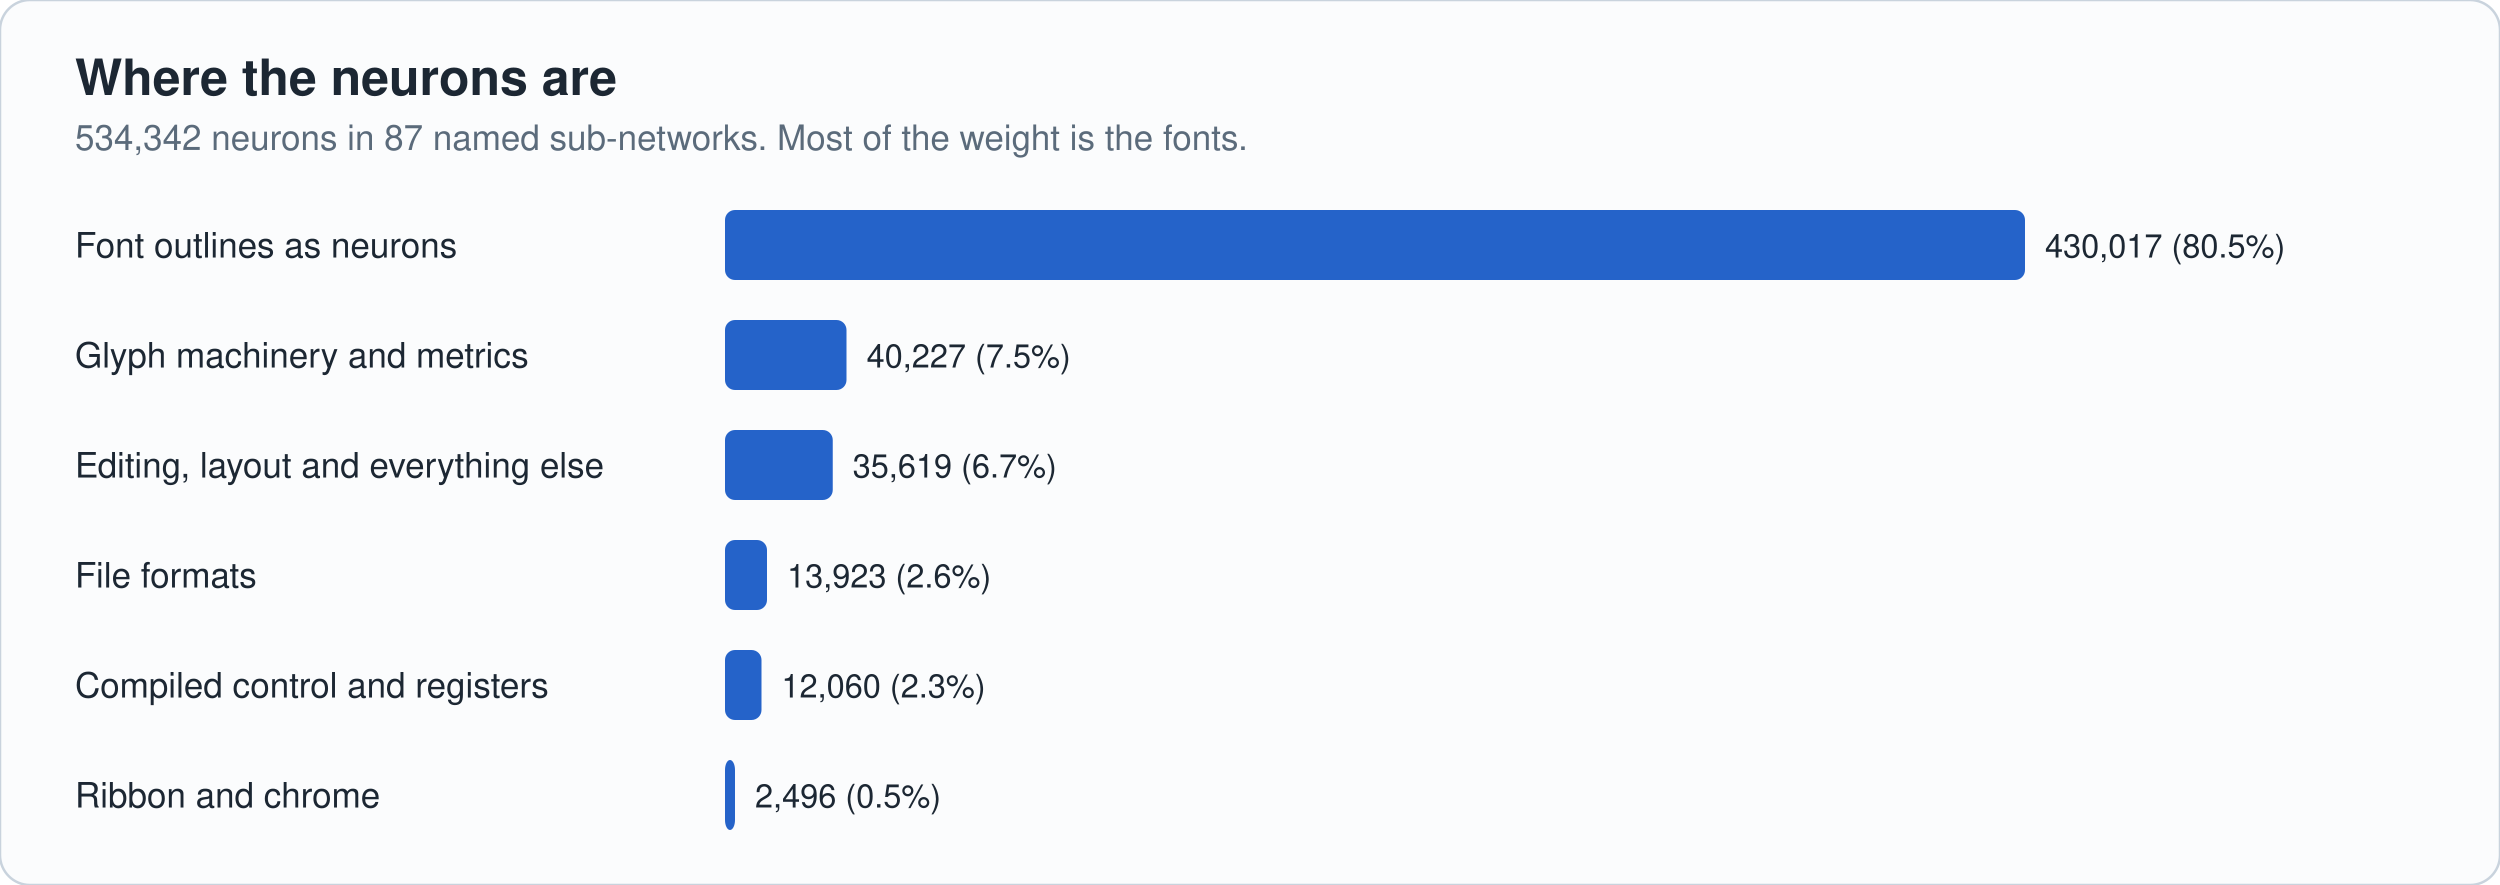
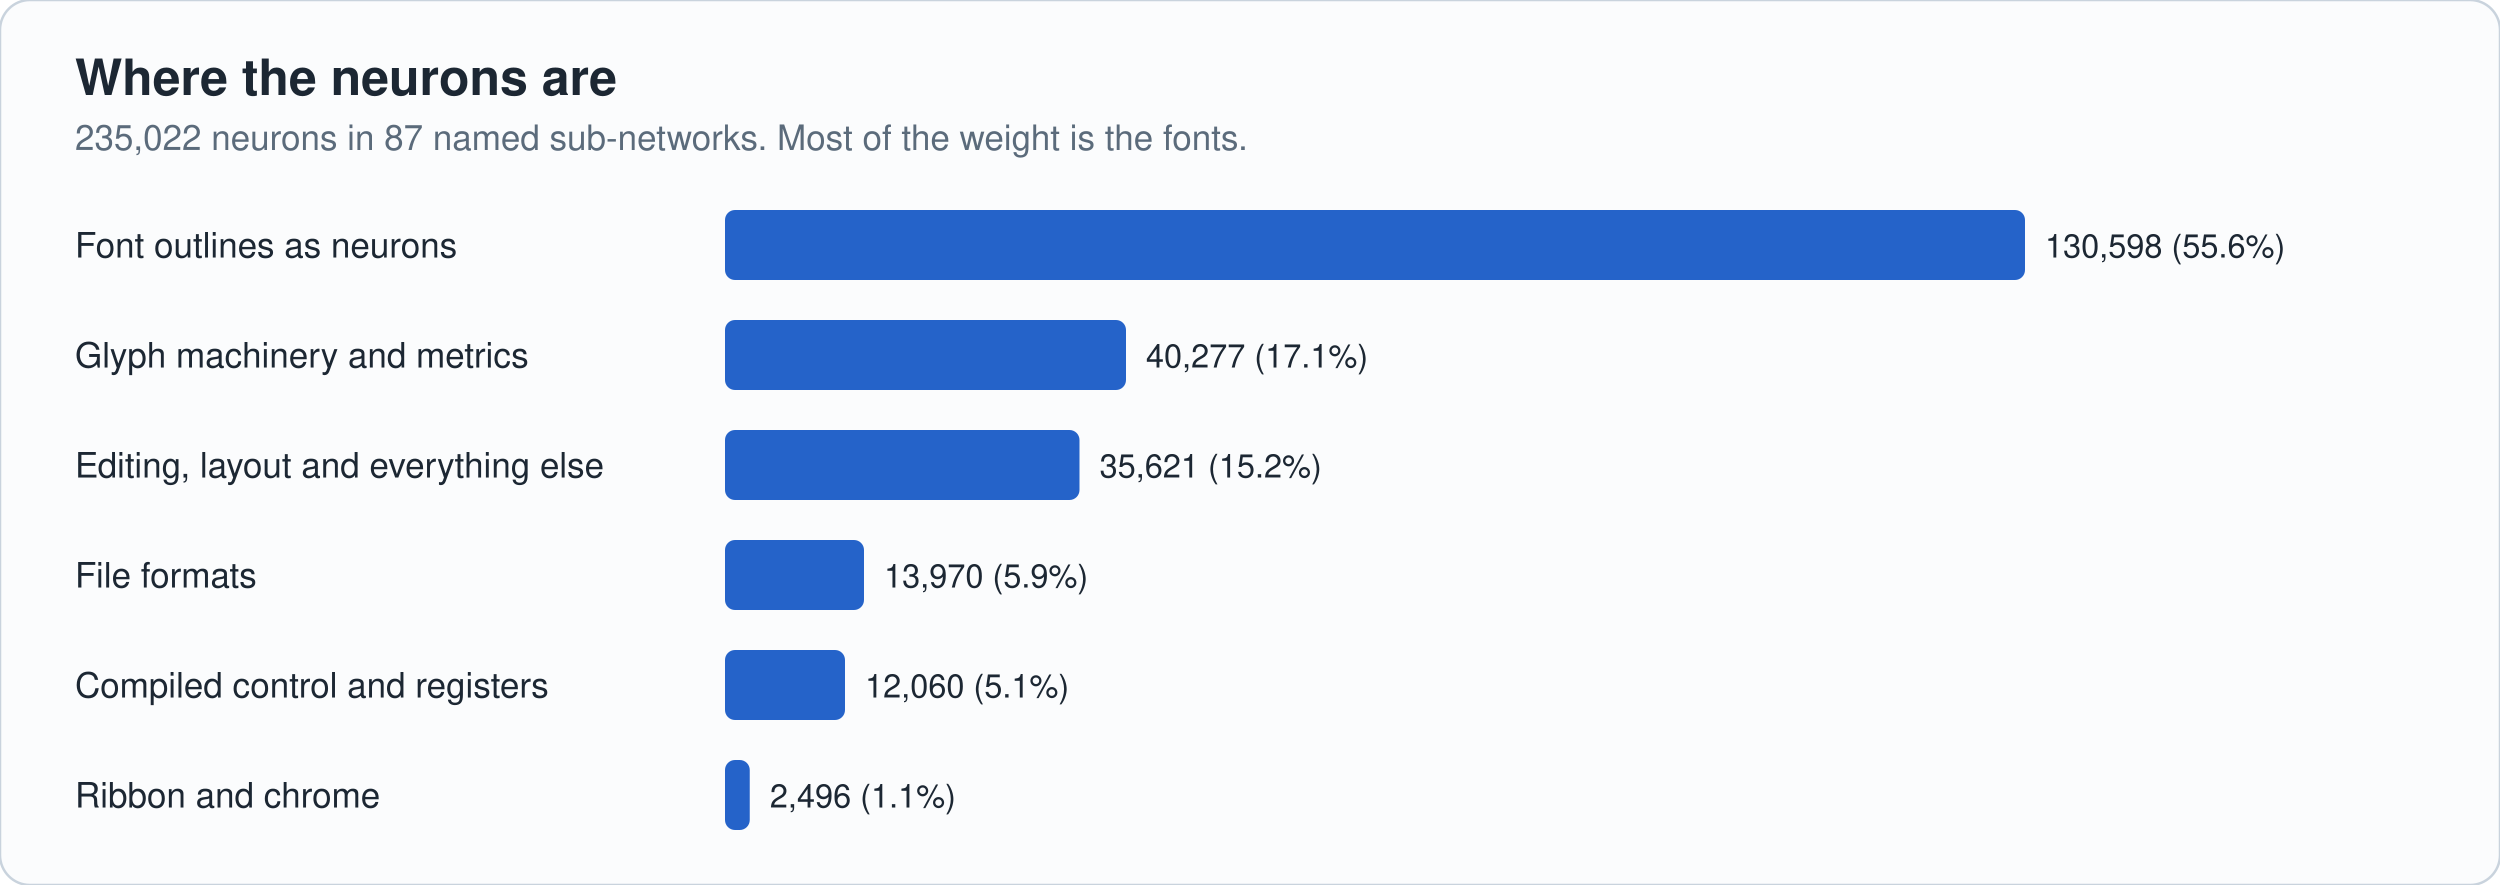
<svg xmlns="http://www.w3.org/2000/svg" viewBox="0 0 1000 354" width="1000" height="354" role="img" aria-label="Neuron counts per family of sub-networks" font-family="-apple-system,'Segoe UI',Helvetica,Arial,sans-serif">
  <rect width="1000" height="354" rx="12" fill="#fbfcfd" stroke="#c9d3dd" />
  <text x="30" y="38" font-size="20" fill="#1c2733" text-anchor="start" font-weight="700">Where the neurons are</text>
-   <text x="30" y="60" font-size="14" fill="#5b6b7b" text-anchor="start" font-weight="400">534,342 neurons in 87 named sub-networks. Most of the weight is the fonts.</text>
+   <text x="30" y="60" font-size="14" fill="#5b6b7b" text-anchor="start" font-weight="400">235,022 neurons in 87 named sub-networks. Most of the weight is the fonts.</text>
  <text x="30" y="103" font-size="14" fill="#1c2733" text-anchor="start" font-weight="400">Font outlines as neurons</text>
  <rect x="290" y="84" width="520.0" height="28" rx="4" fill="#2563c9" />
-   <text x="818.0" y="103" font-size="13" fill="#1c2733" text-anchor="start" font-weight="400">430,017 (80.5%)</text>
+   <text x="818.0" y="103" font-size="13" fill="#1c2733" text-anchor="start" font-weight="400">130,598 (55.6%)</text>
  <text x="30" y="147" font-size="14" fill="#1c2733" text-anchor="start" font-weight="400">Glyph machinery and metrics</text>
-   <rect x="290" y="128" width="48.6" height="28" rx="4" fill="#2563c9" />
-   <text x="346.645" y="147" font-size="13" fill="#1c2733" text-anchor="start" font-weight="400">40,227 (7.5%)</text>
+   <rect x="290" y="128" width="160.4" height="28" rx="4" fill="#2563c9" />
+   <text x="458.37" y="147" font-size="13" fill="#1c2733" text-anchor="start" font-weight="400">40,277 (17.1%)</text>
  <text x="30" y="191" font-size="14" fill="#1c2733" text-anchor="start" font-weight="400">Editing, layout and everything else</text>
-   <rect x="290" y="172" width="43.1" height="28" rx="4" fill="#2563c9" />
-   <text x="341.072" y="191" font-size="13" fill="#1c2733" text-anchor="start" font-weight="400">35,619 (6.7%)</text>
+   <rect x="290" y="172" width="141.8" height="28" rx="4" fill="#2563c9" />
+   <text x="439.832" y="191" font-size="13" fill="#1c2733" text-anchor="start" font-weight="400">35,621 (15.2%)</text>
  <text x="30" y="235" font-size="14" fill="#1c2733" text-anchor="start" font-weight="400">File formats</text>
-   <rect x="290" y="216" width="16.8" height="28" rx="4" fill="#2563c9" />
-   <text x="314.836" y="235" font-size="13" fill="#1c2733" text-anchor="start" font-weight="400">13,923 (2.6%)</text>
+   <rect x="290" y="216" width="55.6" height="28" rx="4" fill="#2563c9" />
+   <text x="353.624" y="235" font-size="13" fill="#1c2733" text-anchor="start" font-weight="400">13,970 (5.9%)</text>
  <text x="30" y="279" font-size="14" fill="#1c2733" text-anchor="start" font-weight="400">Compiled control and registers</text>
-   <rect x="290" y="260" width="14.6" height="28" rx="4" fill="#2563c9" />
-   <text x="312.584" y="279" font-size="13" fill="#1c2733" text-anchor="start" font-weight="400">12,060 (2.3%)</text>
+   <rect x="290" y="260" width="48.0" height="28" rx="4" fill="#2563c9" />
+   <text x="346.019" y="279" font-size="13" fill="#1c2733" text-anchor="start" font-weight="400">12,060 (5.1%)</text>
  <text x="30" y="323" font-size="14" fill="#1c2733" text-anchor="start" font-weight="400">Ribbon and chrome</text>
-   <rect x="290" y="304" width="4.0" height="28" rx="4" fill="#2563c9" />
-   <text x="302" y="323" font-size="13" fill="#1c2733" text-anchor="start" font-weight="400">2,496 (0.5%)</text>
+   <rect x="290" y="304" width="9.9" height="28" rx="4" fill="#2563c9" />
+   <text x="307.938" y="323" font-size="13" fill="#1c2733" text-anchor="start" font-weight="400">2,496 (1.1%)</text>
</svg>
